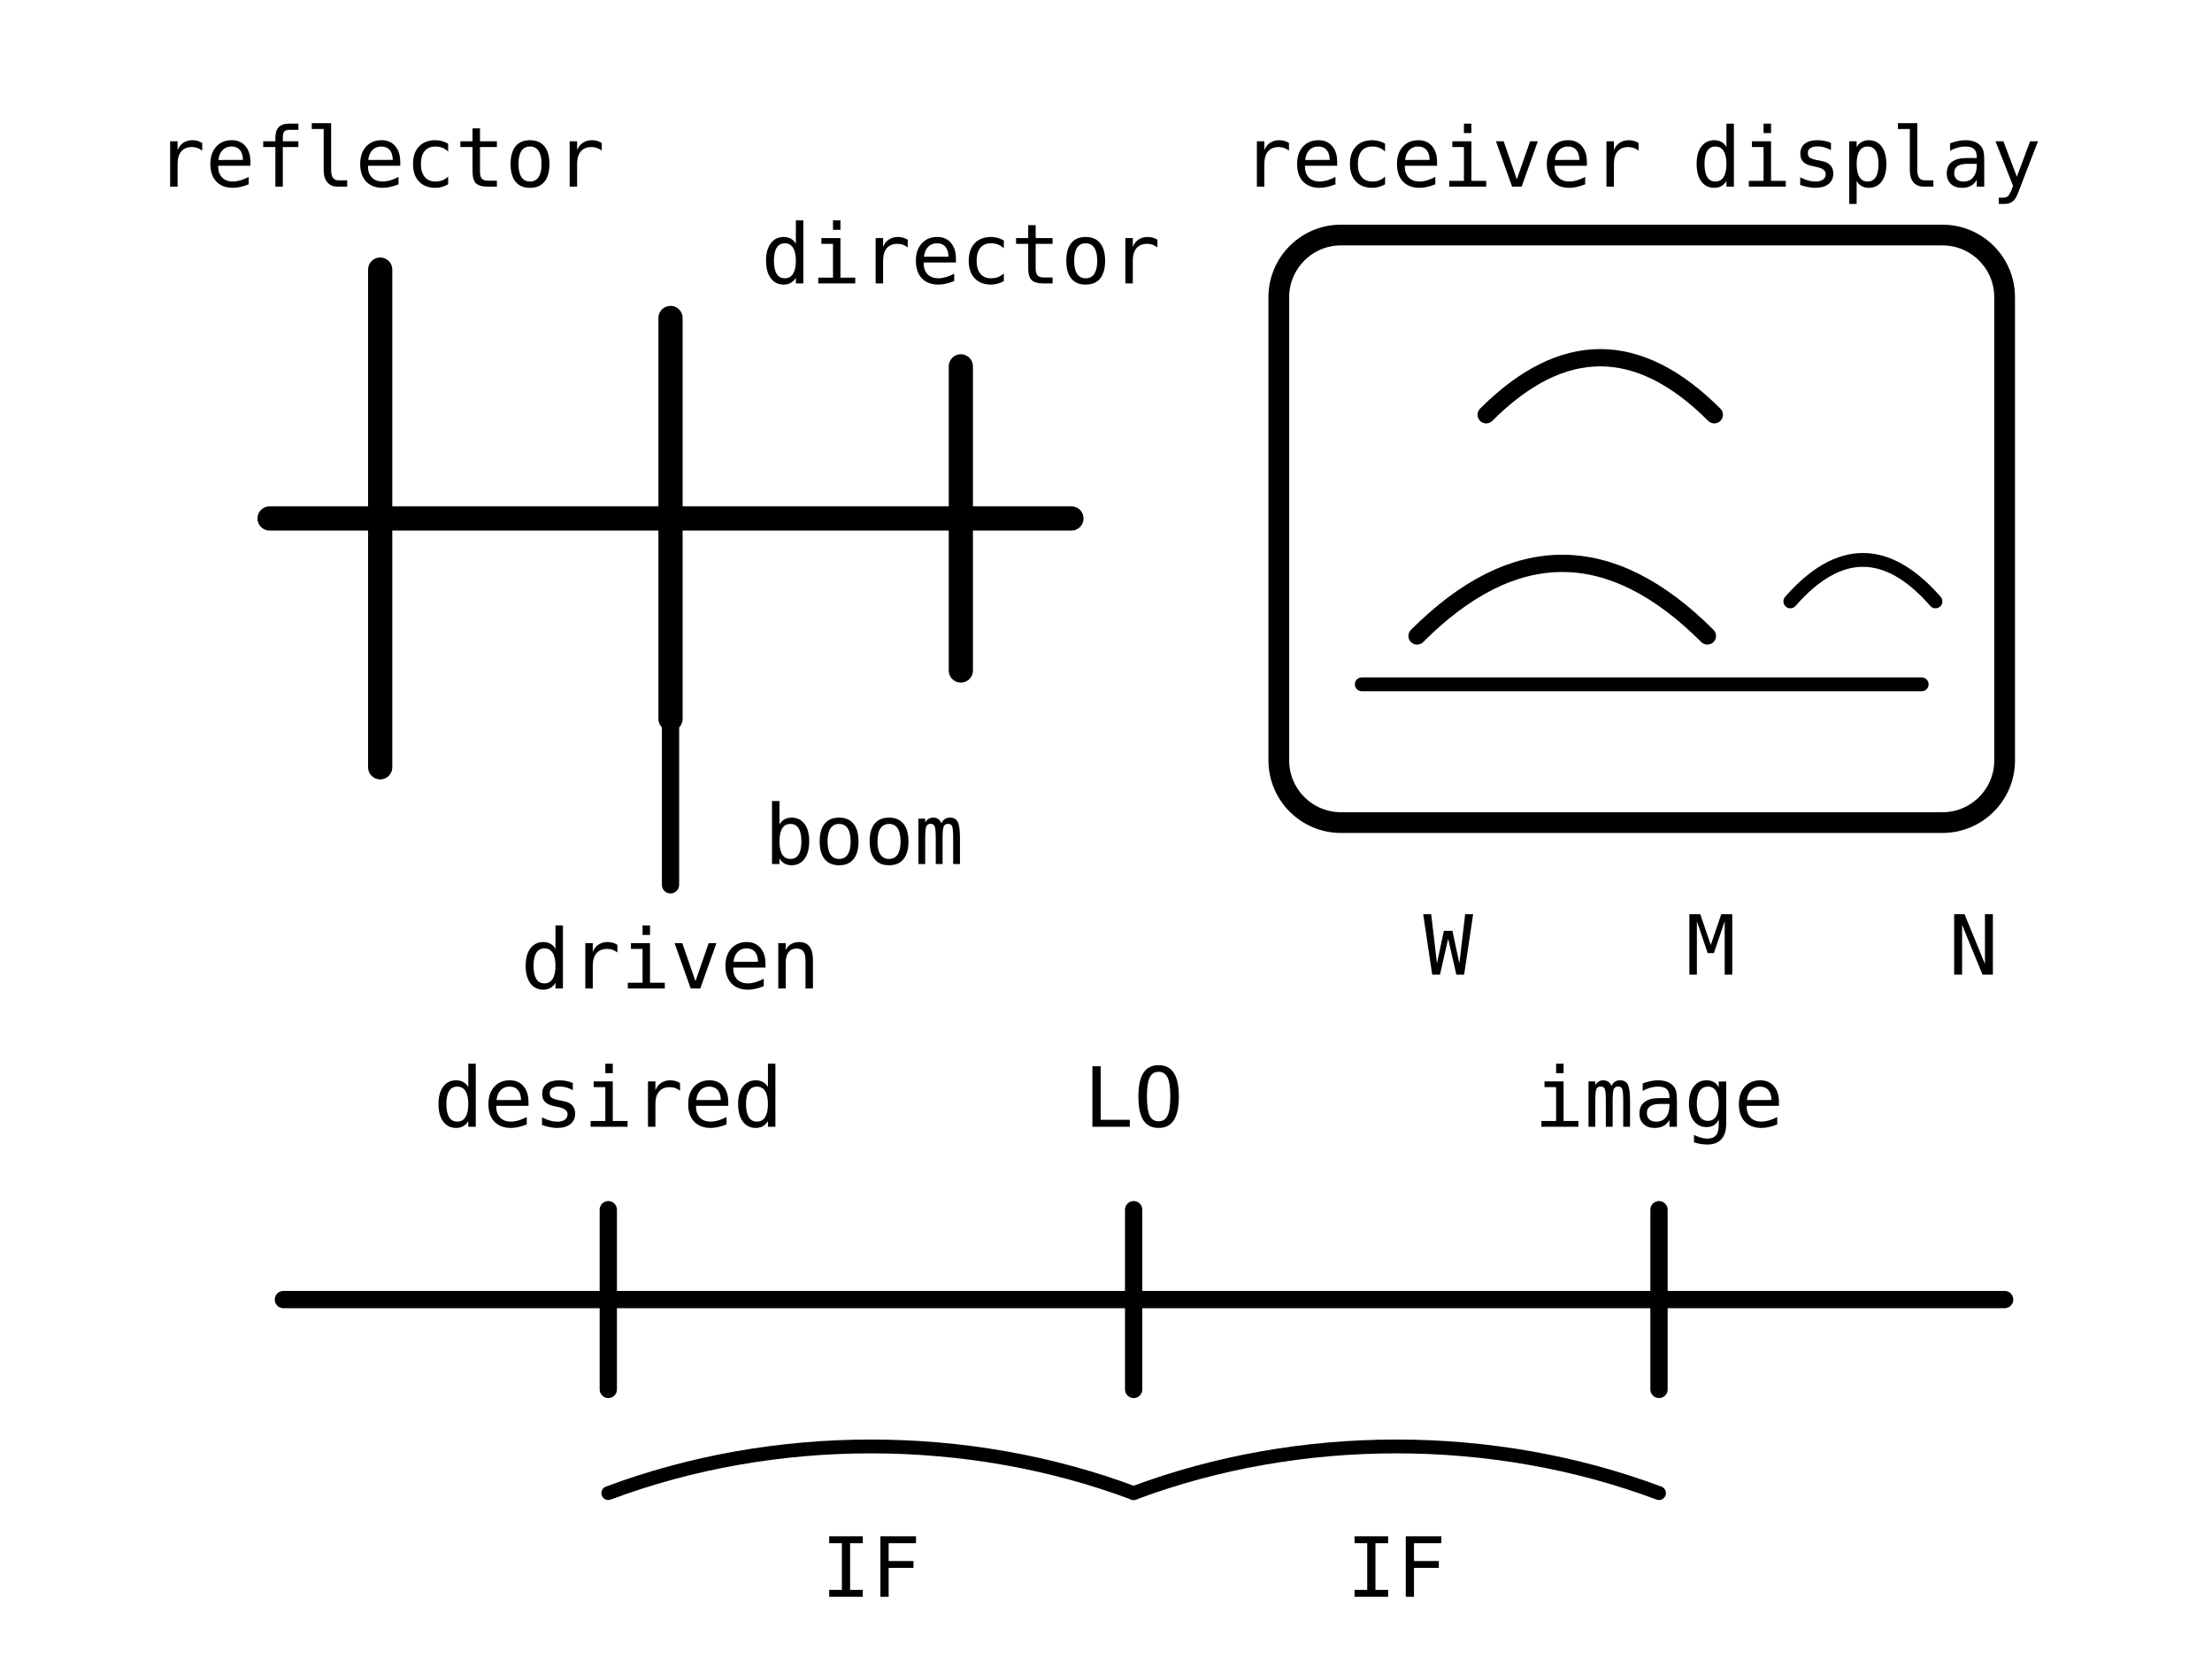
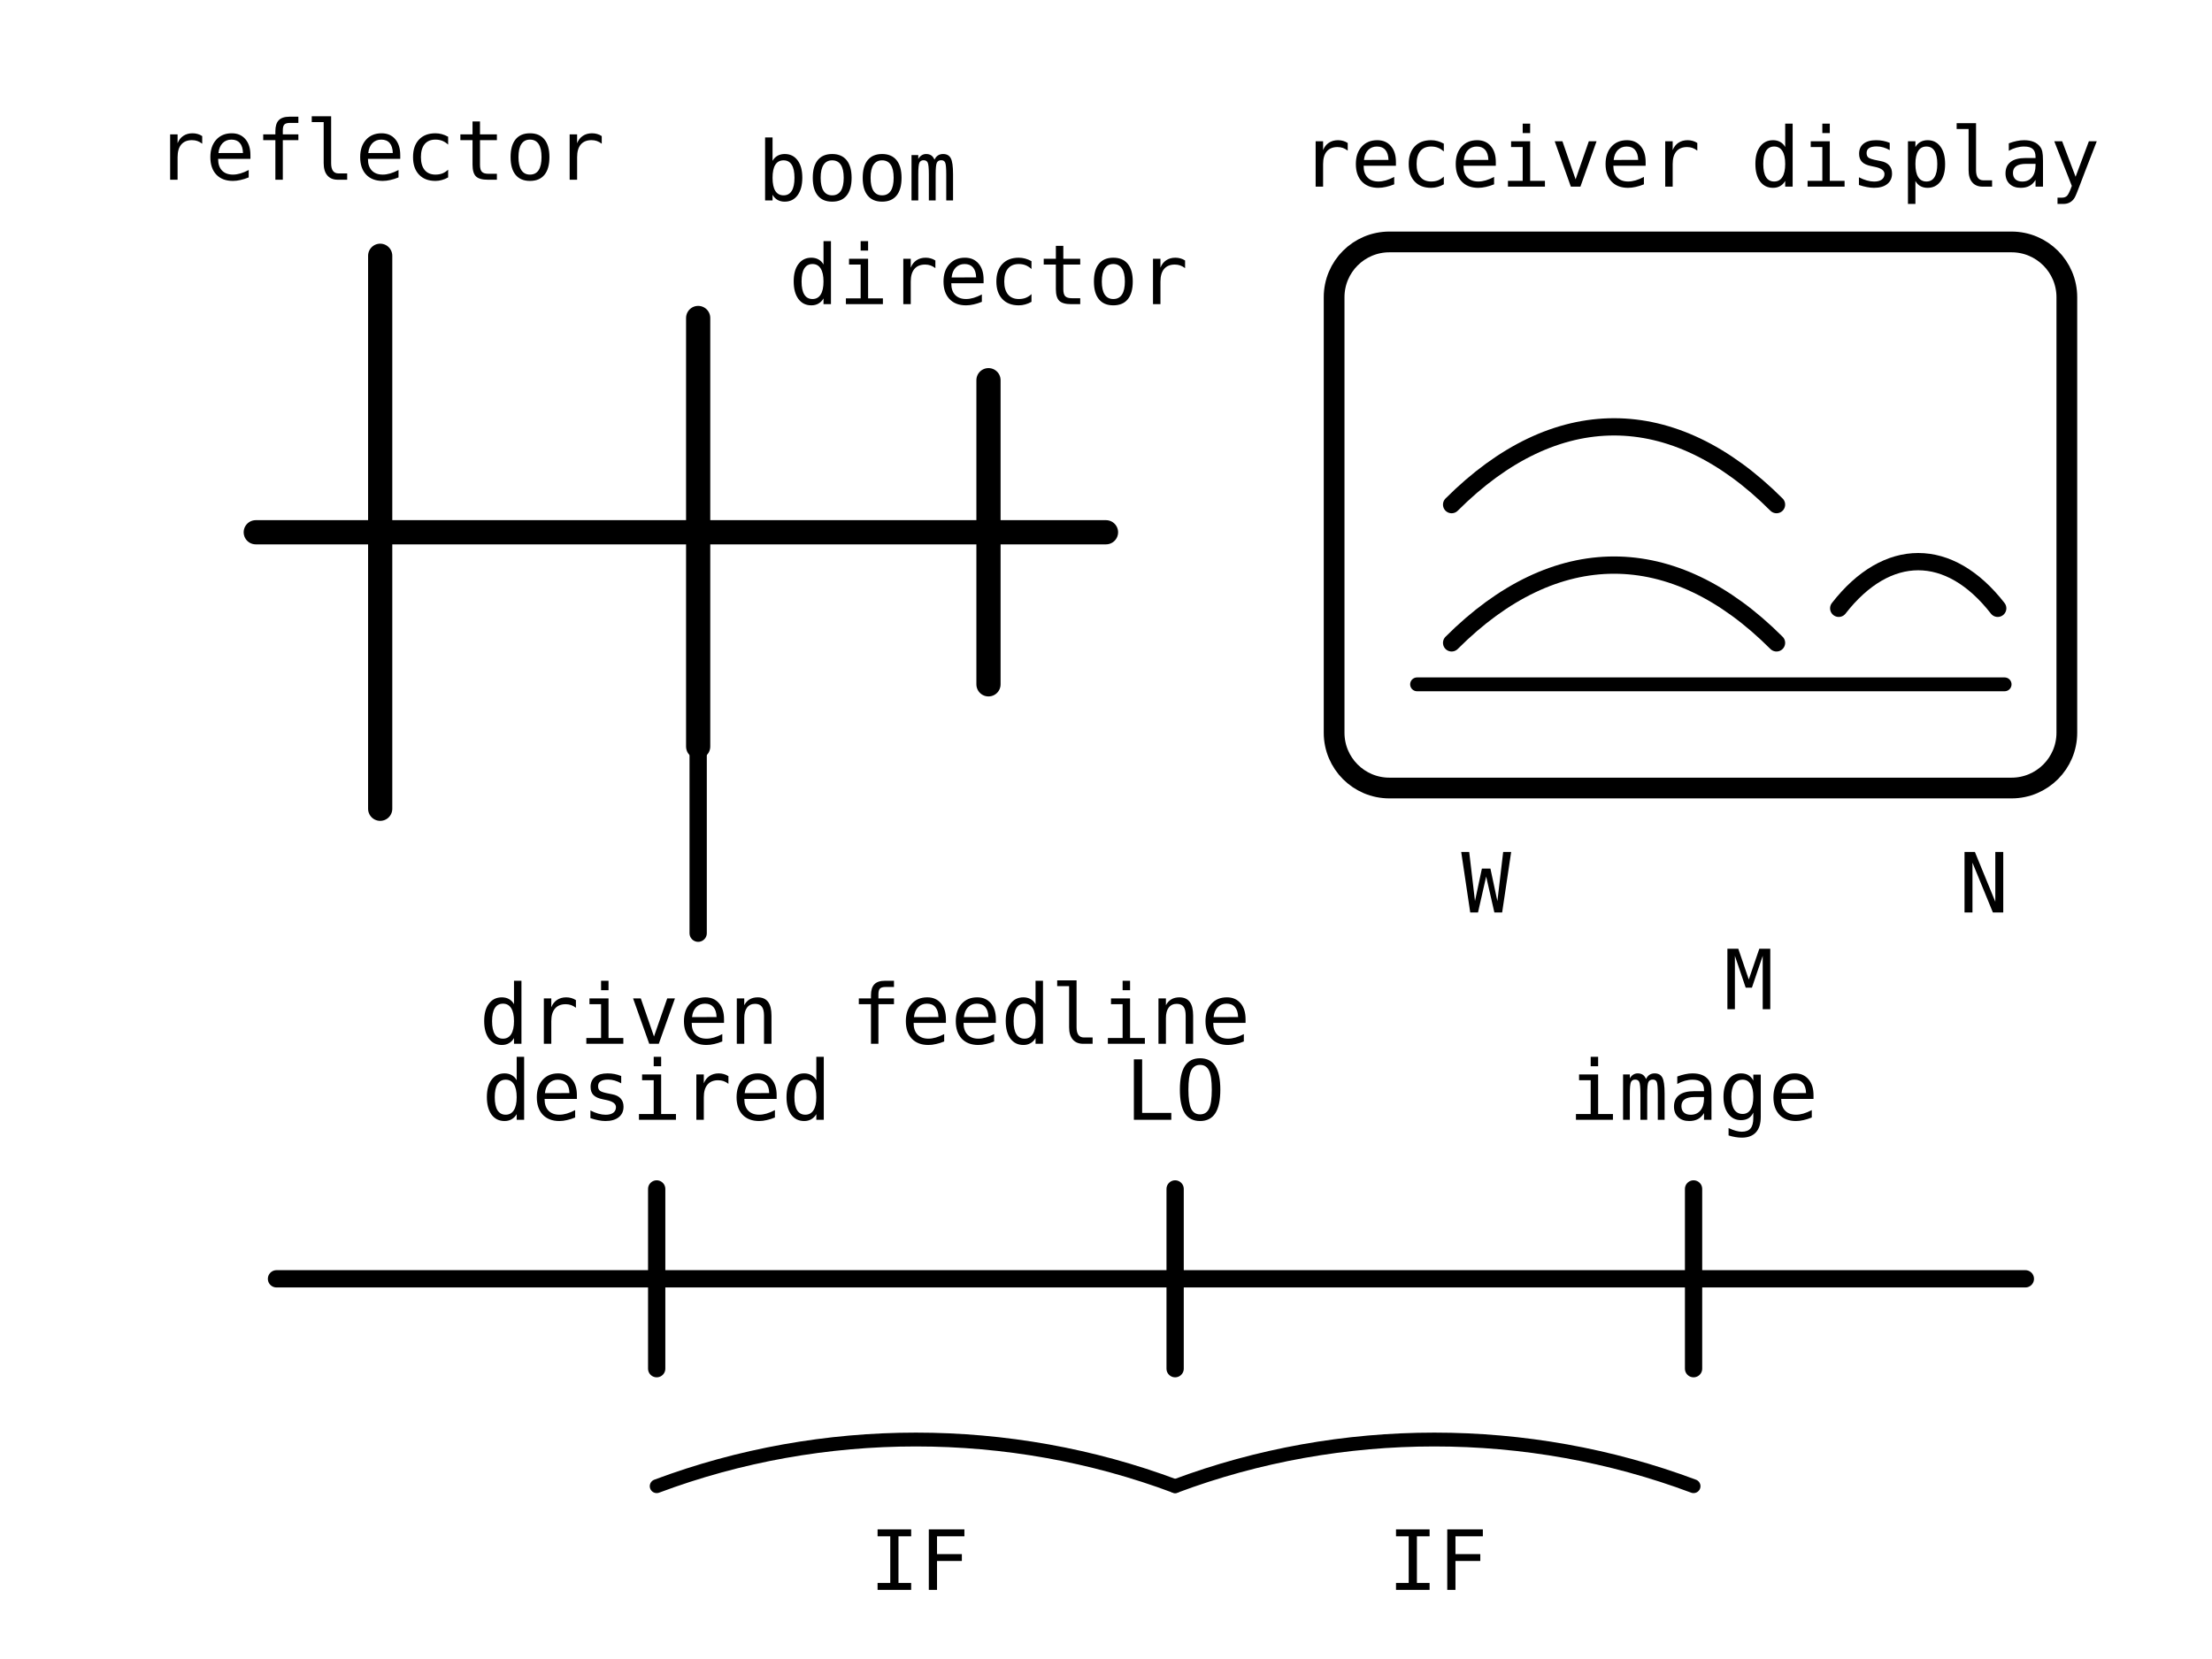
<svg xmlns="http://www.w3.org/2000/svg" id="yagi-receiver-specs" viewBox="0 0 640 480" role="img">
  <g fill="none" stroke="currentColor" stroke-linecap="round" stroke-linejoin="round">
-     <line x1="78" y1="150" x2="310" y2="150" stroke-width="7" />
-     <line x1="110" y1="78" x2="110" y2="222" stroke-width="7" />
-     <line x1="194" y1="92" x2="194" y2="208" stroke-width="7" />
-     <line x1="278" y1="106" x2="278" y2="194" stroke-width="7" />
-     <line x1="194" y1="150" x2="194" y2="256" stroke-width="5" />
-     <rect x="370" y="68" width="210" height="170" rx="18" ry="18" stroke-width="6" />
-     <line x1="394" y1="198" x2="556" y2="198" stroke-width="4" />
-     <path d="M410 184 C438 156 466 156 494 184" stroke-width="5" />
-     <path d="M430 120 C452 98 474 98 496 120" stroke-width="5" />
-     <path d="M518 174 C532 158 546 158 560 174" stroke-width="4" />
-     <line x1="82" y1="376" x2="580" y2="376" stroke-width="5" />
-     <line x1="176" y1="350" x2="176" y2="402" stroke-width="5" />
-     <line x1="328" y1="350" x2="328" y2="402" stroke-width="5" />
-     <line x1="480" y1="350" x2="480" y2="402" stroke-width="5" />
-     <path d="M176 432 C224 414 280 414 328 432" stroke-width="4" />
-     <path d="M328 432 C376 414 432 414 480 432" stroke-width="4" />
+     <line x1="74" y1="154" x2="320" y2="154" stroke-width="7" />
+     <line x1="110" y1="74" x2="110" y2="234" stroke-width="7" />
+     <line x1="202" y1="92" x2="202" y2="216" stroke-width="7" />
+     <line x1="286" y1="110" x2="286" y2="198" stroke-width="7" />
+     <line x1="202" y1="154" x2="202" y2="270" stroke-width="5" />
+     <rect x="386" y="70" width="212" height="158" rx="16" ry="16" stroke-width="6" />
+     <path d="M420 146 C450 116 484 116 514 146" stroke-width="5" />
+     <path d="M420 186 C450 156 484 156 514 186" stroke-width="5" />
+     <path d="M532 176 C546 158 564 158 578 176" stroke-width="5" />
+     <line x1="410" y1="198" x2="580" y2="198" stroke-width="4" />
+     <line x1="80" y1="370" x2="586" y2="370" stroke-width="5" />
+     <line x1="190" y1="344" x2="190" y2="396" stroke-width="5" />
+     <line x1="340" y1="344" x2="340" y2="396" stroke-width="5" />
+     <line x1="490" y1="344" x2="490" y2="396" stroke-width="5" />
+     <path d="M190 430 C238 412 292 412 340 430" stroke-width="4" />
+     <path d="M340 430 C388 412 442 412 490 430" stroke-width="4" />
  </g>
  <g fill="currentColor" font-family="ui-monospace, SFMono-Regular, Menlo, Consolas, monospace" text-anchor="middle">
-     <text x="110" y="54" font-size="24">reflector</text>
-     <text x="194" y="286" font-size="24">driven</text>
-     <text x="278" y="82" font-size="24">director</text>
-     <text x="250" y="250" font-size="24">boom</text>
-     <text x="475" y="54" font-size="24">receiver display</text>
-     <text x="419" y="282" font-size="24">W</text>
-     <text x="495" y="282" font-size="24">M</text>
-     <text x="571" y="282" font-size="24">N</text>
-     <text x="176" y="326" font-size="24">desired</text>
-     <text x="328" y="326" font-size="24">LO</text>
-     <text x="480" y="326" font-size="24">image</text>
-     <text x="252" y="462" font-size="24">IF</text>
-     <text x="404" y="462" font-size="24">IF</text>
+     <text x="110" y="52" font-size="24">reflector</text>
+     <text x="286" y="88" font-size="24">director</text>
+     <text x="182" y="302" font-size="24">driven</text>
+     <text x="248" y="58" font-size="24">boom</text>
+     <text x="304" y="302" font-size="24">feedline</text>
+     <text x="492" y="54" font-size="24">receiver display</text>
+     <text x="430" y="264" font-size="24">W</text>
+     <text x="506" y="292" font-size="24">M</text>
+     <text x="574" y="264" font-size="24">N</text>
+     <text x="190" y="324" font-size="24">desired</text>
+     <text x="340" y="324" font-size="24">LO</text>
+     <text x="490" y="324" font-size="24">image</text>
+     <text x="266" y="460" font-size="24">IF</text>
+     <text x="416" y="460" font-size="24">IF</text>
  </g>
</svg>
